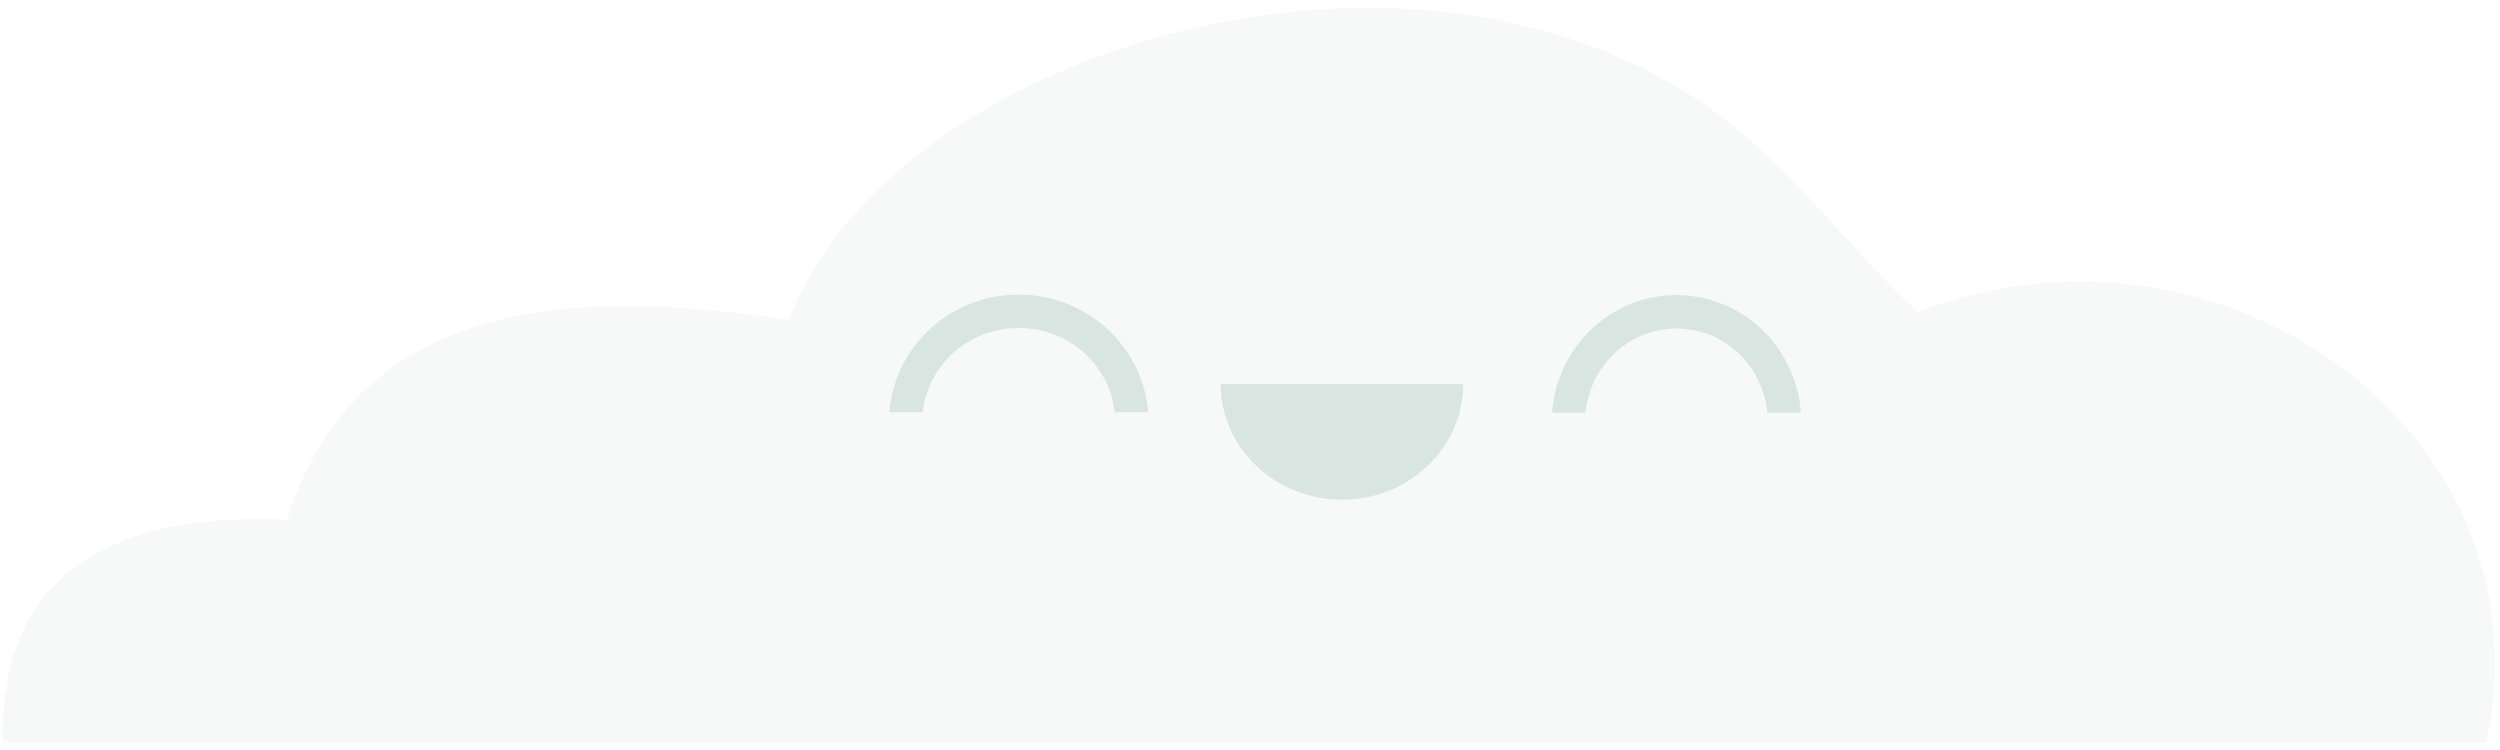
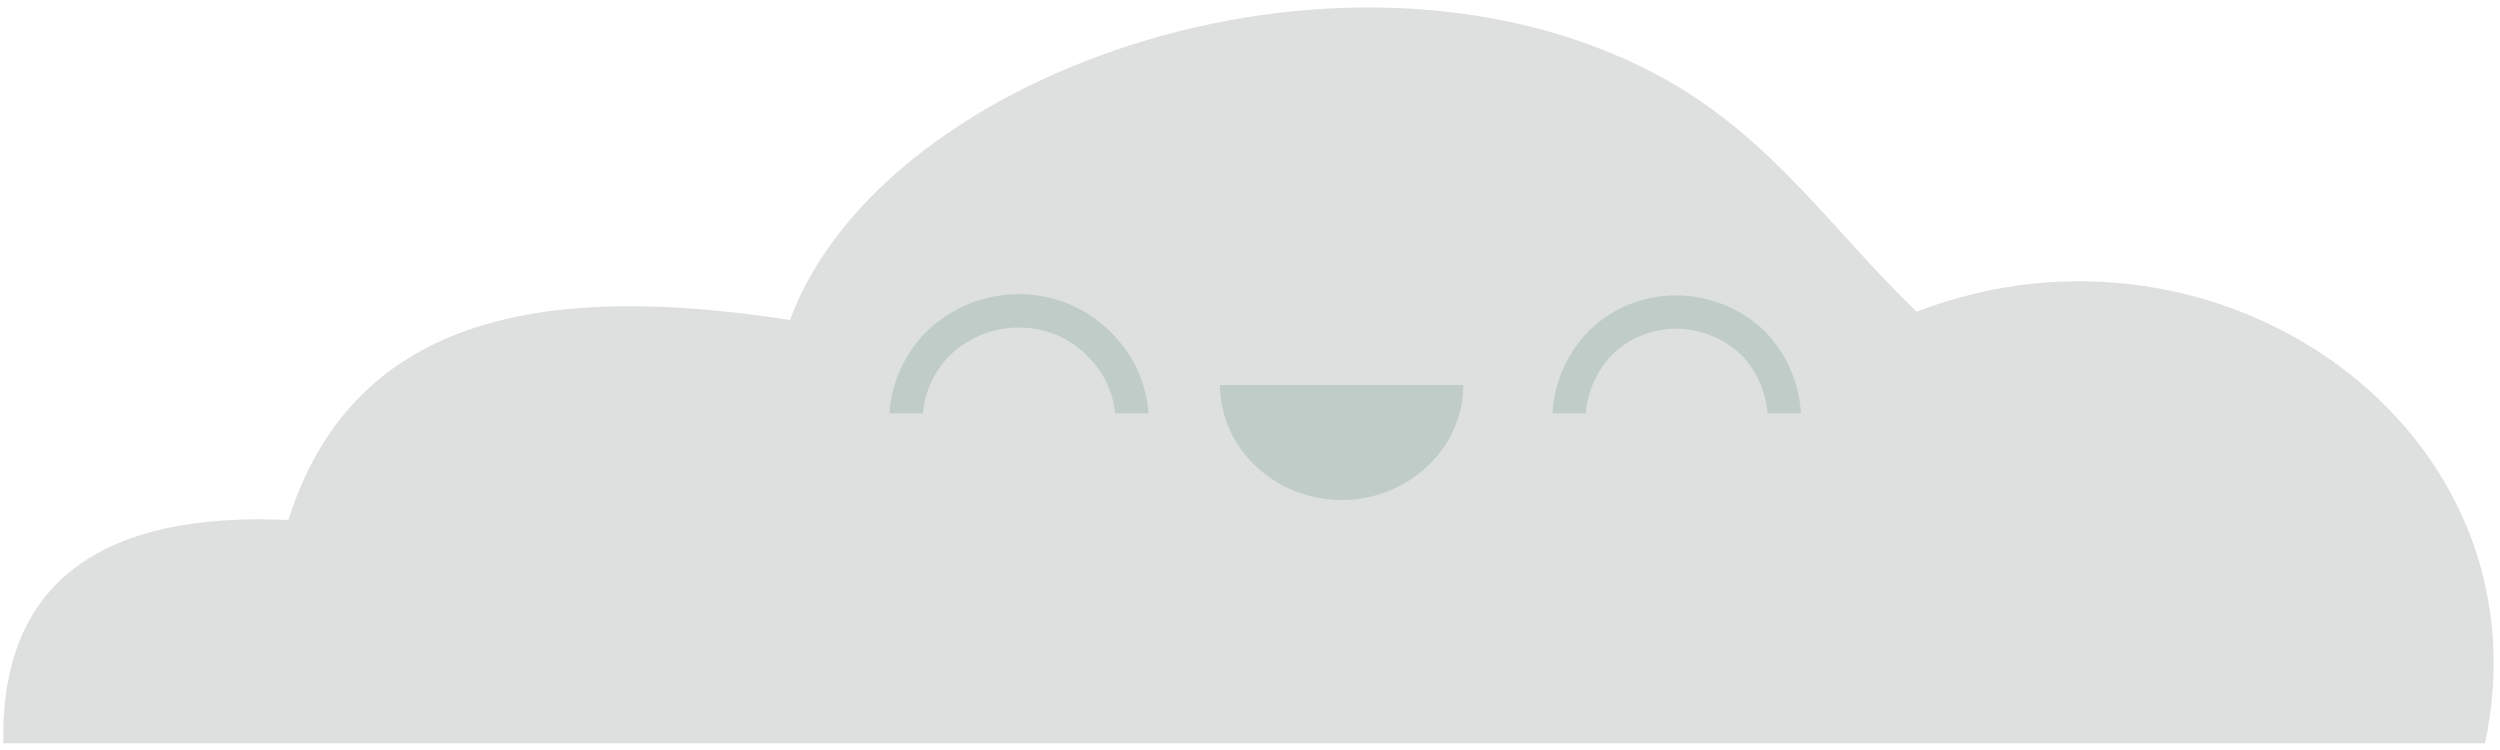
- <svg xmlns="http://www.w3.org/2000/svg" version="1.1" x="0px" y="0px" preserveAspectRatio="xMidYMid meet" width="150px" height="45px" viewBox="0 0 150 45" enable-background="new 0 0 150 45" xml:space="preserve">
+ <svg xmlns="http://www.w3.org/2000/svg" xmlns:xlink="http://www.w3.org/1999/xlink" version="1.1" id="Layer_1" x="0px" y="0px" viewBox="0 0 150 45" style="enable-background:new 0 0 150 45;" xml:space="preserve">
+   <style type="text/css">
+ 	.st0{fill:#DDE0DF;}
+ 	.st1{fill:#BFCCC8;}
+ 	.st2{clip-path:url(#SVGID_2_);}
+ 	.st3{fill:none;stroke:#BFCCC8;stroke-width:2;stroke-miterlimit:10;}
+ 	.st4{clip-path:url(#SVGID_4_);}
+ </style>
  <g id="group3">
-     <path id="bezier" stroke="none" fill="rgb(246, 249, 248)" d="M 0.17,44.58 C -0.06,34.67 6.41,30.71 17.23,31.18 21.18,18.58 33.15,16.98 47.33,19.21 53.03,4 81.36,-5.57 100.01,4.85 106.54,8.5 109.9,13.9 115.06,18.73 133.25,11.7 153.19,25.88 149.17,44.58 99.51,44.58 49.83,44.58 0.17,44.58 Z M 0.17,44.58" />
-     <path id="bezier2" stroke="none" fill="rgb(216, 229, 225)" d="M 80.52,29.98 C 84.54,29.98 87.79,26.87 87.79,23.04 L 73.24,23.04 C 73.24,26.87 76.5,29.98 80.52,29.98 Z M 80.52,29.98" />
+     <path id="bezier" class="st0" d="M0.2,44.6c-0.2-9.9,6.2-13.9,17.1-13.4c4-12.6,15.9-14.2,30.1-12C53,4,81.4-5.6,100,4.8   c6.5,3.7,9.9,9,15,13.9c18.2-7,38.1,7.1,34.1,25.9C99.5,44.6,49.8,44.6,0.2,44.6z" />
+     <path id="bezier2" class="st1" d="M80.5,30c4,0,7.3-3.1,7.3-6.9H73.2C73.2,26.9,76.5,30,80.5,30z" />
    <g id="group">
      <g id="group2">
-         <g id="sVGID_2_" clip-path="url(#bezier3)">
-           <clipPath id="bezier3">
-             <path d="M 49.34,16.35 L 71.95,16.35 71.95,24.73 49.34,24.73 49.34,16.35 Z M 49.34,16.35" />
+         <g>
+           <defs>
+             <rect id="SVGID_1_" x="49.3" y="16.4" width="22.6" height="8.4" />
+           </defs>
+           <clipPath id="SVGID_2_">
+             <use xlink:href="#SVGID_1_" style="overflow:visible;" />
          </clipPath>
-           <path id="bezier4" stroke="rgb(216, 229, 225)" stroke-width="2" stroke-miterlimit="10" fill="none" d="M 65.92,20.62 C 68.57,23.21 68.57,27.41 65.92,30 63.27,32.59 58.97,32.59 56.32,30 53.68,27.41 53.68,23.21 56.32,20.62 58.97,18.03 63.27,18.03 65.92,20.62 Z M 65.92,20.62" />
+           <g id="sVGID_2_" class="st2">
+             <path id="bezier4" class="st3" d="M65.9,20.6c2.7,2.6,2.7,6.8,0,9.4c-2.6,2.6-6.9,2.6-9.6,0c-2.6-2.6-2.6-6.8,0-9.4       C59,18,63.3,18,65.9,20.6z" />
+           </g>
        </g>
      </g>
      <g id="group4">
-         <g id="sVGID_4_" clip-path="url(#bezier5)">
-           <clipPath id="bezier5">
-             <path d="M 89.32,16.38 L 110.95,16.38 110.95,24.76 89.32,24.76 89.32,16.38 Z M 89.32,16.38" />
+         <g>
+           <defs>
+             <rect id="SVGID_3_" x="89.3" y="16.4" width="21.6" height="8.4" />
+           </defs>
+           <clipPath id="SVGID_4_">
+             <use xlink:href="#SVGID_3_" style="overflow:visible;" />
          </clipPath>
-           <path id="bezier6" stroke="rgb(216, 229, 225)" stroke-width="2" stroke-miterlimit="10" fill="none" d="M 105.18,20.65 C 107.71,23.24 107.71,27.45 105.18,30.04 102.64,32.63 98.54,32.63 96,30.04 93.47,27.45 93.47,23.24 96,20.65 98.54,18.06 102.64,18.06 105.18,20.65 Z M 105.18,20.65" />
+           <g id="sVGID_4_" class="st4">
+             <path id="bezier6" class="st3" d="M105.2,20.6c2.5,2.6,2.5,6.8,0,9.4c-2.5,2.6-6.6,2.6-9.2,0c-2.5-2.6-2.5-6.8,0-9.4       C98.5,18.1,102.6,18.1,105.2,20.6z" />
+           </g>
        </g>
      </g>
    </g>
  </g>
</svg>
